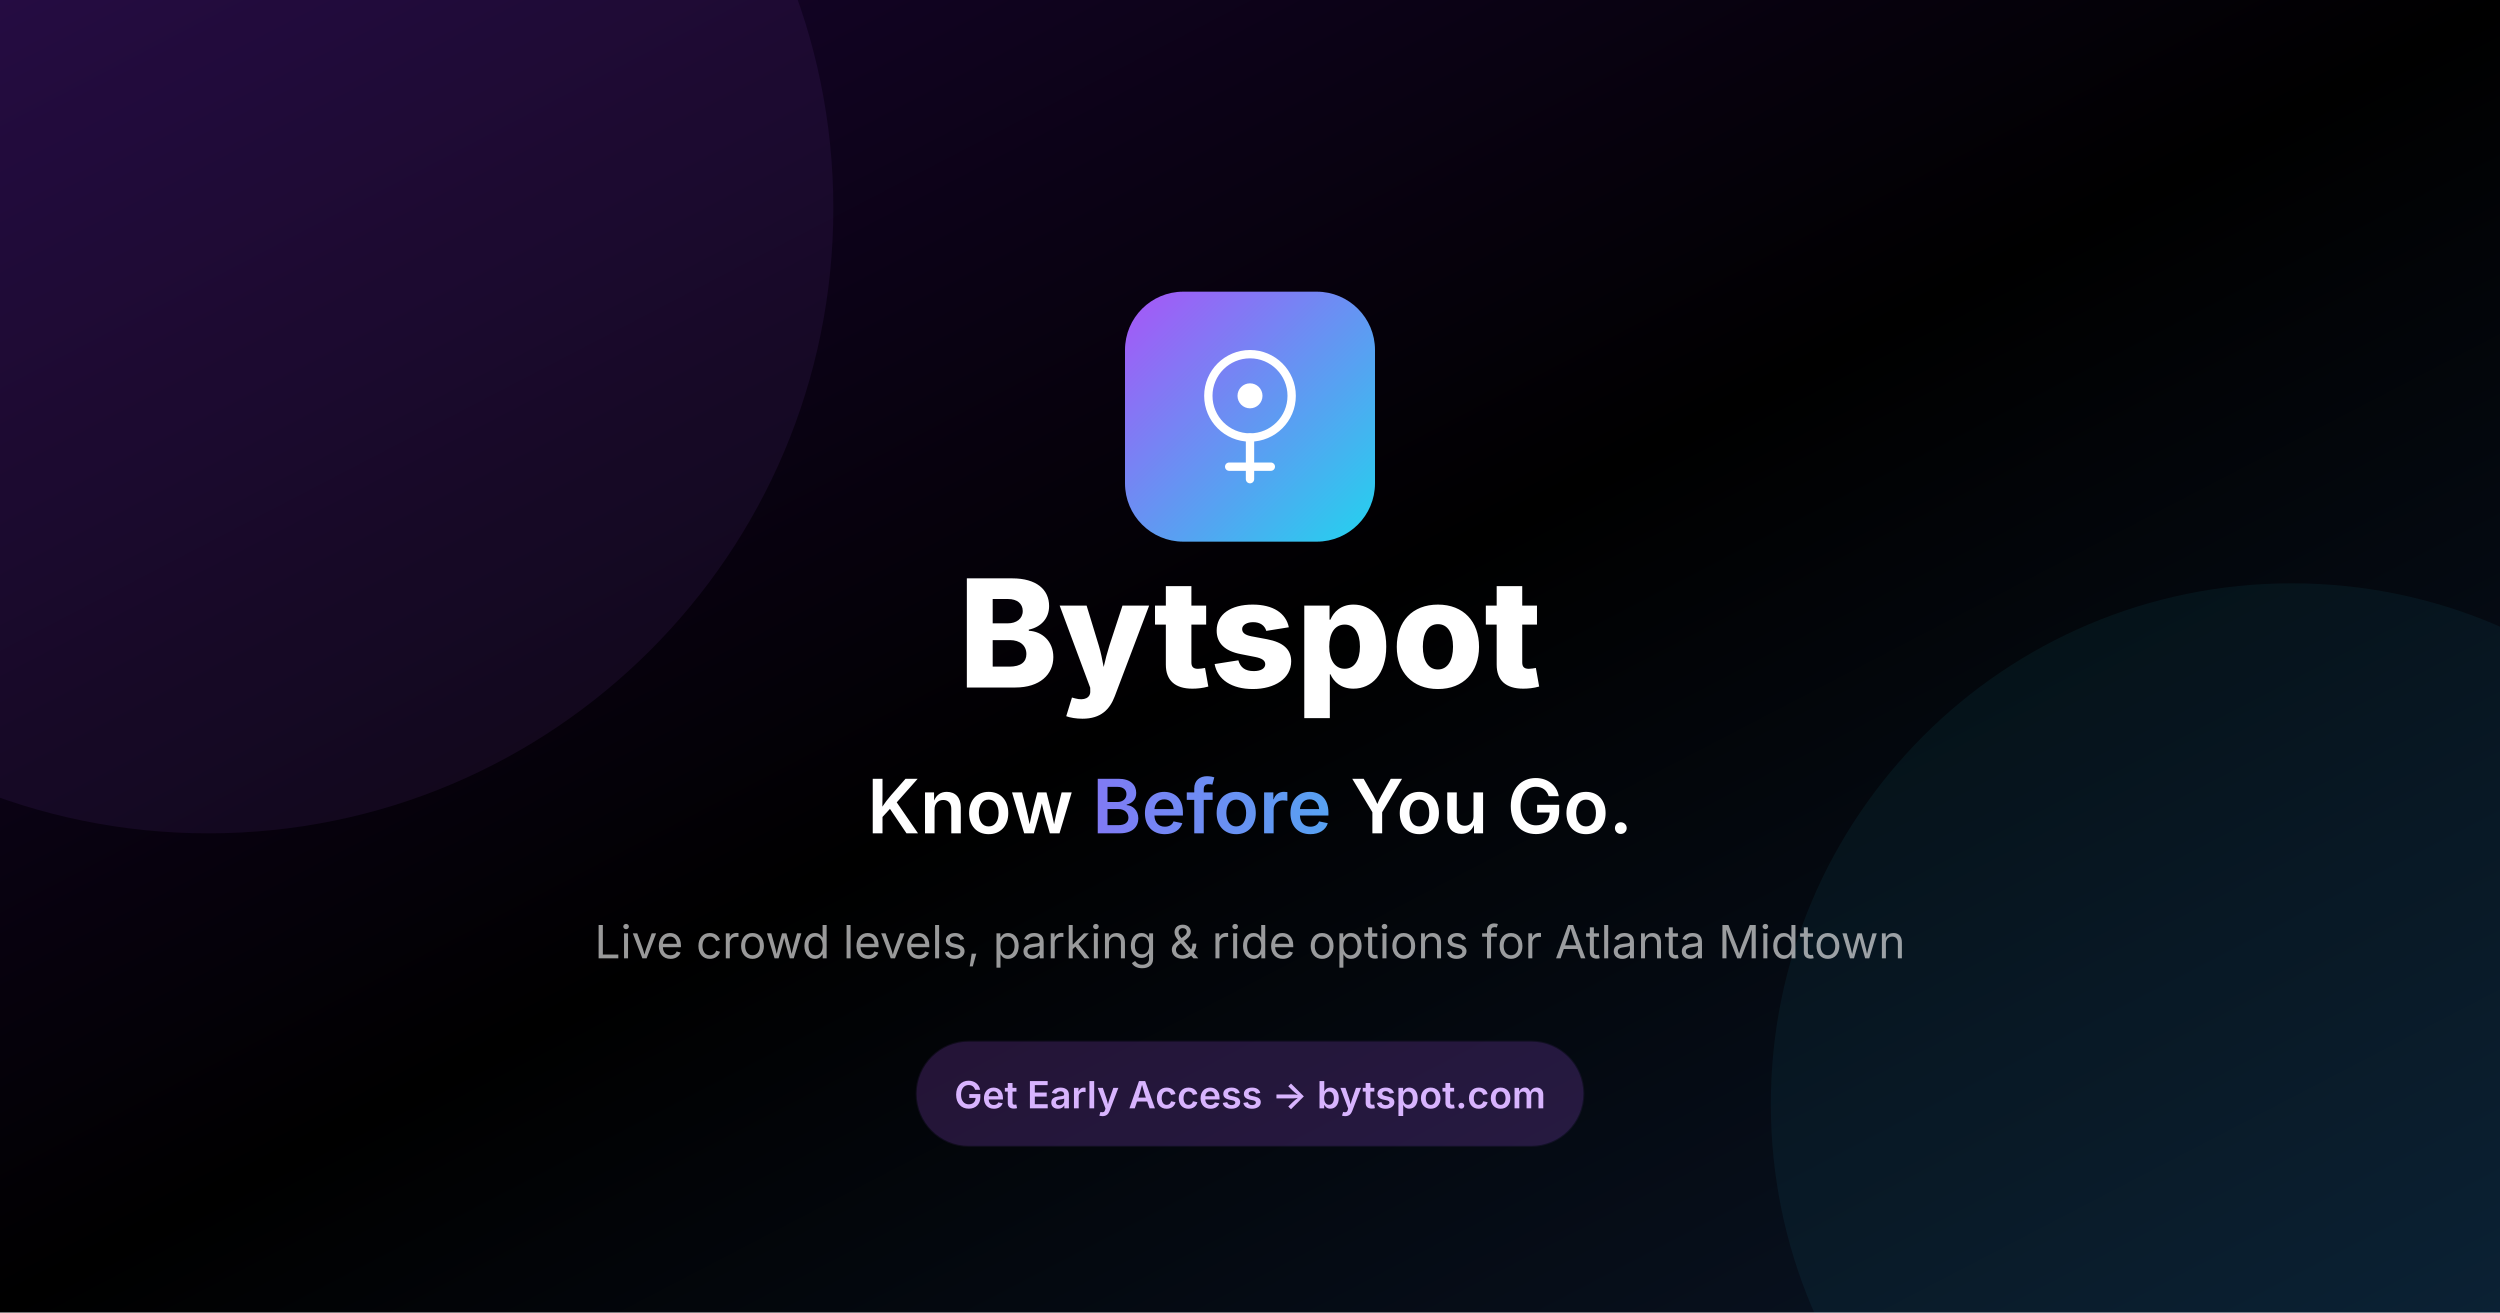
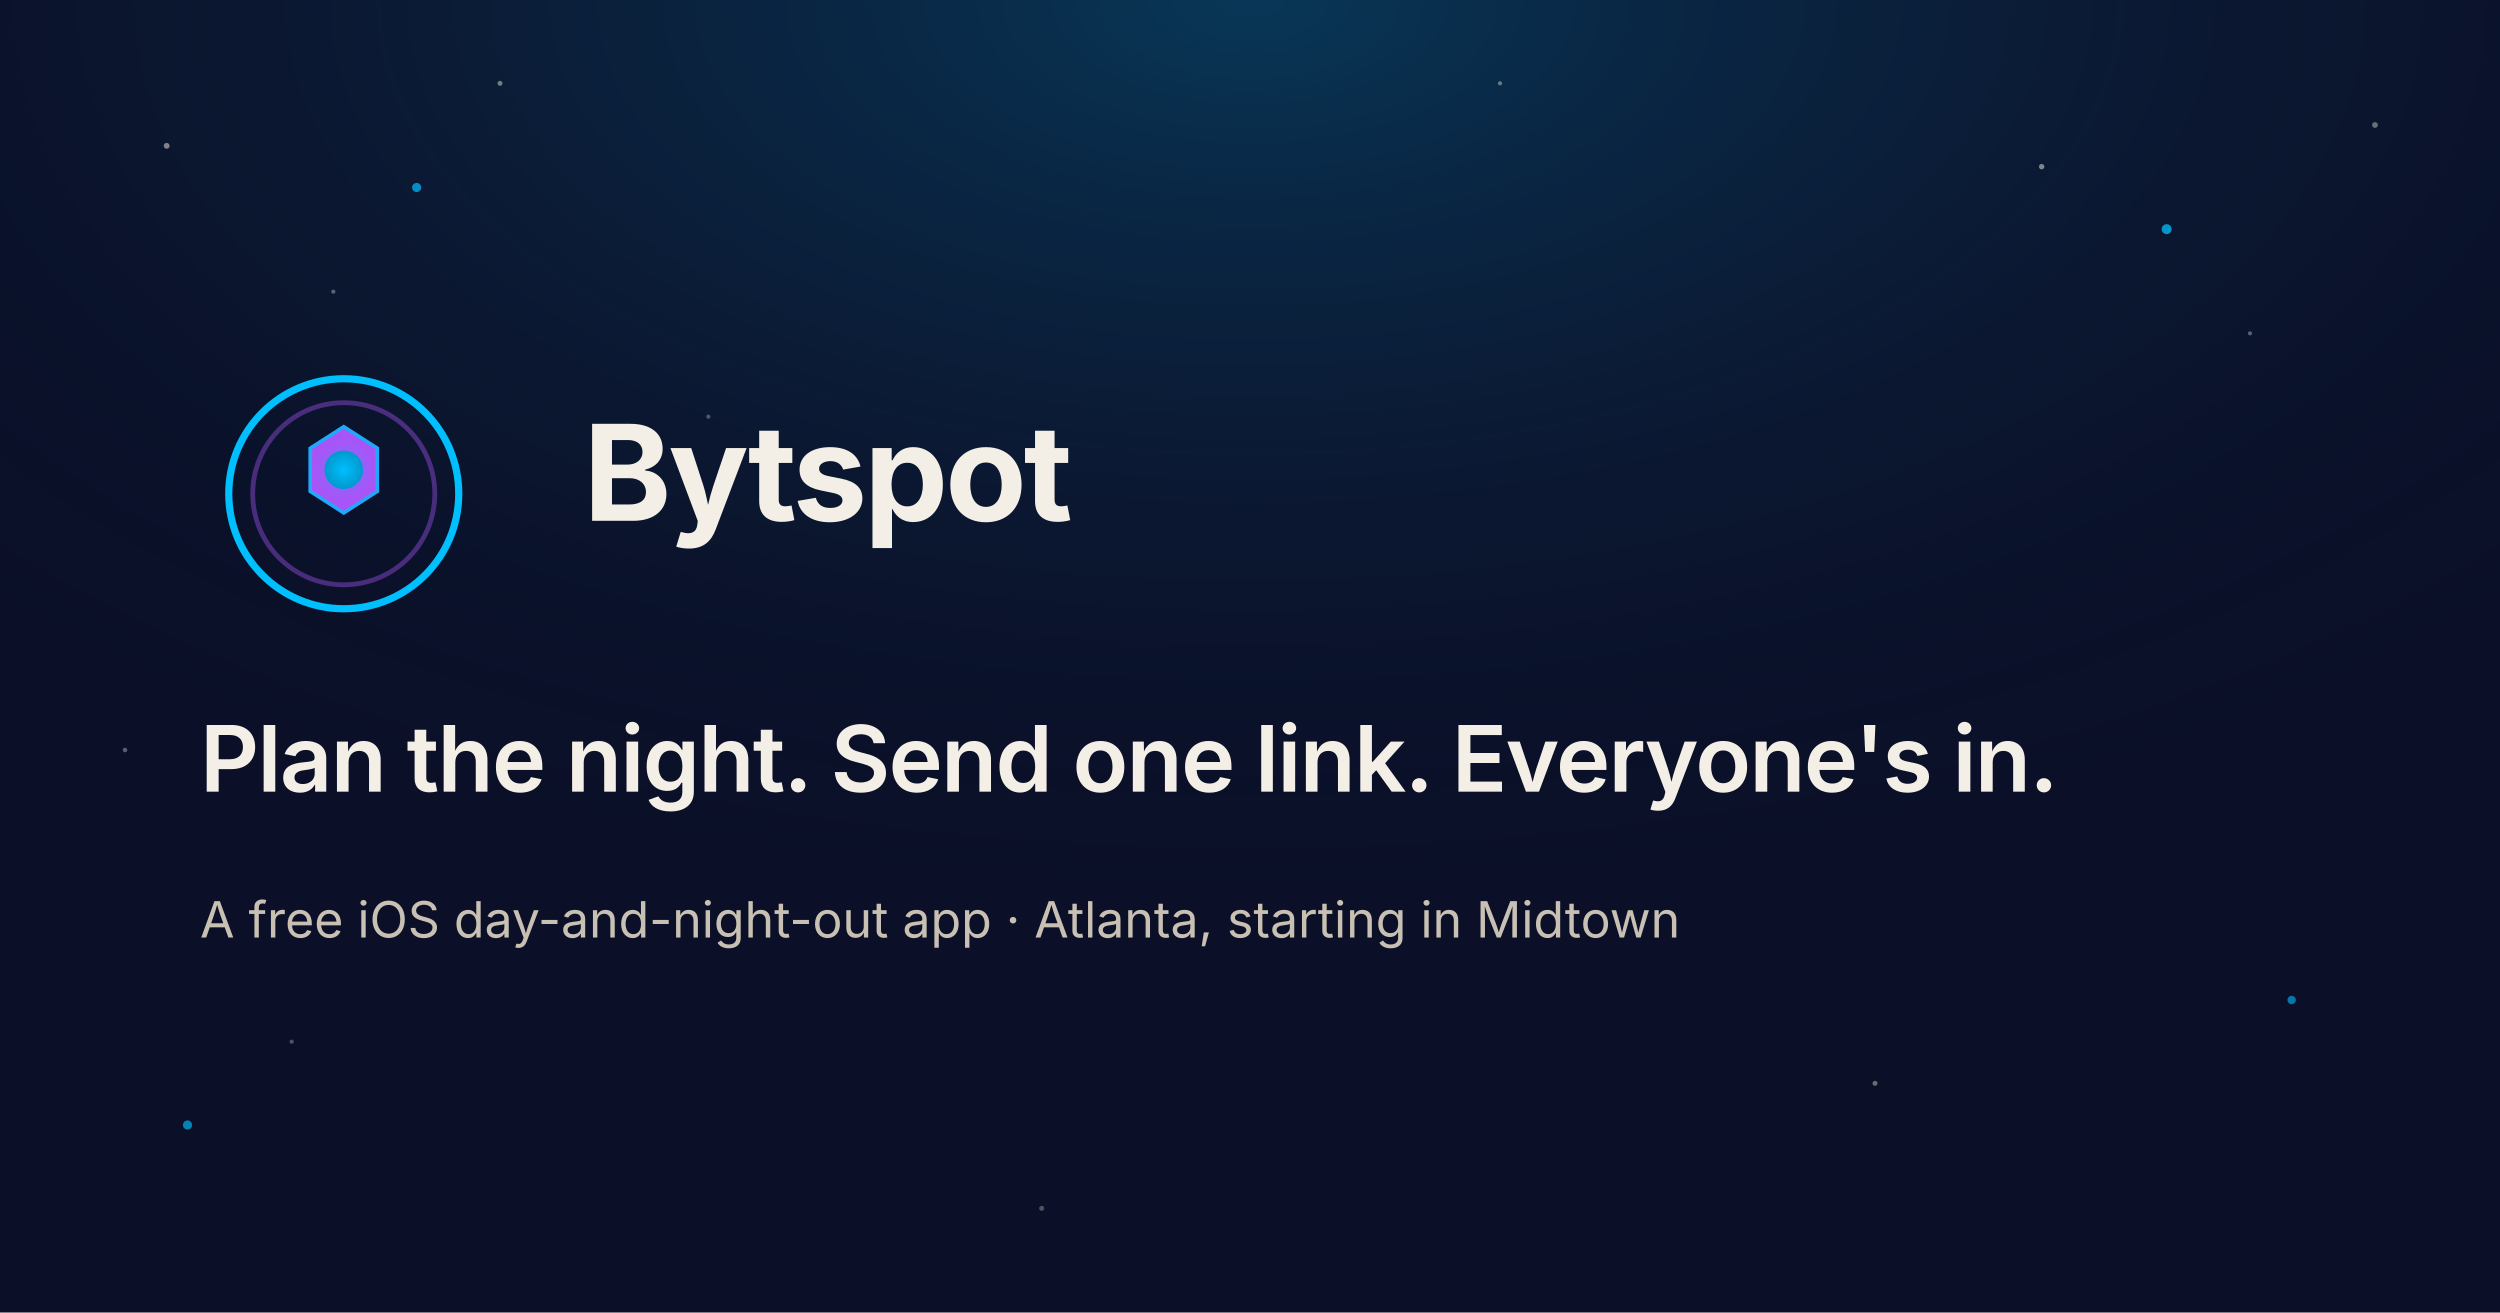
<svg xmlns="http://www.w3.org/2000/svg" width="1200" height="630" viewBox="0 0 1200 630">
  <defs>
-     <linearGradient id="bg" x1="0%" y1="0%" x2="100%" y2="100%">
-       <stop offset="0%" stop-color="#1a0533" />
-       <stop offset="50%" stop-color="#000000" />
-       <stop offset="100%" stop-color="#0a1628" />
+     <radialGradient id="glow" cx="50%" cy="0%" r="70%">
+       <stop offset="0%" stop-color="#00BFFF" stop-opacity="0.22" />
+       <stop offset="100%" stop-color="#0B1028" stop-opacity="0" />
+     </radialGradient>
+     <linearGradient id="outer" x1="0%" y1="0%" x2="100%" y2="100%">
+       <stop offset="0%" stop-color="#00BFFF" />
+       <stop offset="100%" stop-color="#00BFFF" />
    </linearGradient>
-     <linearGradient id="accent" x1="0%" y1="0%" x2="100%" y2="0%">
-       <stop offset="0%" stop-color="#a855f7" />
-       <stop offset="100%" stop-color="#22d3ee" />
+     <linearGradient id="mid" x1="0%" y1="0%" x2="100%" y2="100%">
+       <stop offset="0%" stop-color="#A855F7" />
+       <stop offset="100%" stop-color="#A855F7" />
    </linearGradient>
-     <linearGradient id="icon" x1="0%" y1="0%" x2="100%" y2="100%">
-       <stop offset="0%" stop-color="#a855f7" />
-       <stop offset="100%" stop-color="#22d3ee" />
+     <linearGradient id="hex" x1="0%" y1="0%" x2="100%" y2="100%">
+       <stop offset="0%" stop-color="#A855F7" />
+       <stop offset="100%" stop-color="#A855F7" />
    </linearGradient>
+     <linearGradient id="hexb" x1="0%" y1="0%" x2="100%" y2="100%">
+       <stop offset="0%" stop-color="#20A9FB" />
+       <stop offset="100%" stop-color="#20A9FB" />
+     </linearGradient>
+     <radialGradient id="dot" cx="50%" cy="50%" r="50%">
+       <stop offset="0%" stop-color="#00BFFF" />
+       <stop offset="100%" stop-color="#0099CC" />
+     </radialGradient>
+     <radialGradient id="dotglow" cx="50%" cy="50%" r="50%">
+       <stop offset="0%" stop-color="#00BFFF" stop-opacity="0.35" />
+       <stop offset="100%" stop-color="#00BFFF" stop-opacity="0" />
+     </radialGradient>
  </defs>
-   <rect width="1200" height="630" fill="url(#bg)" />
-   <circle cx="100" cy="100" r="300" fill="#a855f7" opacity="0.08" />
-   <circle cx="1100" cy="530" r="250" fill="#22d3ee" opacity="0.06" />
-   <rect x="540" y="140" width="120" height="120" rx="28" fill="url(#icon)" />
-   <circle cx="600" cy="190" r="20" fill="none" stroke="#fff" stroke-width="4" />
-   <circle cx="600" cy="190" r="6" fill="#fff" />
-   <path d="M600 210 L600 230" stroke="#fff" stroke-width="4" stroke-linecap="round" />
-   <path d="M590 224 L610 224" stroke="#fff" stroke-width="4" stroke-linecap="round" />
-   <text x="600" y="330" text-anchor="middle" font-family="system-ui,-apple-system,sans-serif" font-size="72" font-weight="800" fill="#ffffff">Bytspot</text>
-   <text x="600" y="400" text-anchor="middle" font-family="system-ui,-apple-system,sans-serif" font-size="36" font-weight="600">
-     <tspan fill="#ffffff">Know </tspan>
-     <tspan fill="url(#accent)">Before</tspan>
-     <tspan fill="#ffffff"> You Go.</tspan>
-   </text>
-   <text x="600" y="460" text-anchor="middle" font-family="system-ui,-apple-system,sans-serif" font-size="22" fill="#ffffff" opacity="0.6">Live crowd levels, parking &amp; ride options for Atlanta Midtown</text>
-   <rect x="440" y="500" width="320" height="50" rx="25" fill="#a855f7" opacity="0.2" stroke="#a855f7" stroke-opacity="0.4" stroke-width="1" />
-   <text x="600" y="532" text-anchor="middle" font-family="system-ui,-apple-system,sans-serif" font-size="18" font-weight="600" fill="#d8b4fe">Get Early Access → bytspot.com</text>
+   <rect width="1200" height="630" fill="#0B1028" />
+   <rect width="1200" height="630" fill="url(#glow)" />
+   <g fill="#F4EFE6">
+     <circle cx="80" cy="70" r="1.4" opacity="0.5" />
+     <circle cx="160" cy="140" r="1" opacity="0.35" />
+     <circle cx="240" cy="40" r="1.2" opacity="0.45" />
+     <circle cx="340" cy="200" r="1" opacity="0.3" />
+     <circle cx="980" cy="80" r="1.3" opacity="0.5" />
+     <circle cx="1080" cy="160" r="1" opacity="0.35" />
+     <circle cx="1140" cy="60" r="1.4" opacity="0.4" />
+     <circle cx="900" cy="520" r="1.2" opacity="0.4" />
+     <circle cx="140" cy="500" r="1" opacity="0.3" />
+     <circle cx="60" cy="360" r="1.1" opacity="0.35" />
+     <circle cx="720" cy="40" r="1" opacity="0.4" />
+     <circle cx="500" cy="580" r="1.2" opacity="0.3" />
+   </g>
+   <g fill="#00BFFF">
+     <circle cx="200" cy="90" r="2.2" opacity="0.7" />
+     <circle cx="1040" cy="110" r="2.4" opacity="0.75" />
+     <circle cx="1100" cy="480" r="2" opacity="0.6" />
+     <circle cx="90" cy="540" r="2.2" opacity="0.65" />
+   </g>
+   <g transform="translate(96, 168) scale(1.15)">
+     <circle cx="60" cy="60" r="48" fill="none" stroke="url(#outer)" stroke-width="3" />
+     <circle cx="60" cy="60" r="38" fill="none" stroke="url(#mid)" stroke-width="2" opacity="0.4" />
+     <path d="M60 32 L74 41 L74 59 L60 68 L46 59 L46 41 Z" fill="url(#hex)" />
+     <path d="M60 32 L74 41 L74 59 L60 68 L46 59 L46 41 Z" fill="none" stroke="url(#hexb)" stroke-width="1.5" />
+     <circle cx="60" cy="50" r="12" fill="url(#dotglow)" />
+     <circle cx="60" cy="50" r="8" fill="url(#dot)" />
+   </g>
+   <text x="280" y="250" fill="#F4EFE6" font-family="ui-sans-serif, system-ui, -apple-system, Segoe UI, sans-serif" font-size="64" font-weight="650" letter-spacing="-1.5">Bytspot</text>
+   <text x="96" y="380" fill="#F4EFE6" font-family="ui-sans-serif, system-ui, -apple-system, Segoe UI, sans-serif" font-size="44" font-weight="600" letter-spacing="-0.8">Plan the night. Send one link. Everyone's in.</text>
+   <text x="96" y="450" fill="#C8C0B3" font-family="ui-sans-serif, system-ui, -apple-system, Segoe UI, sans-serif" font-size="24">A free iOS day-and-night-out app · Atlanta, starting in Midtown</text>
</svg>
